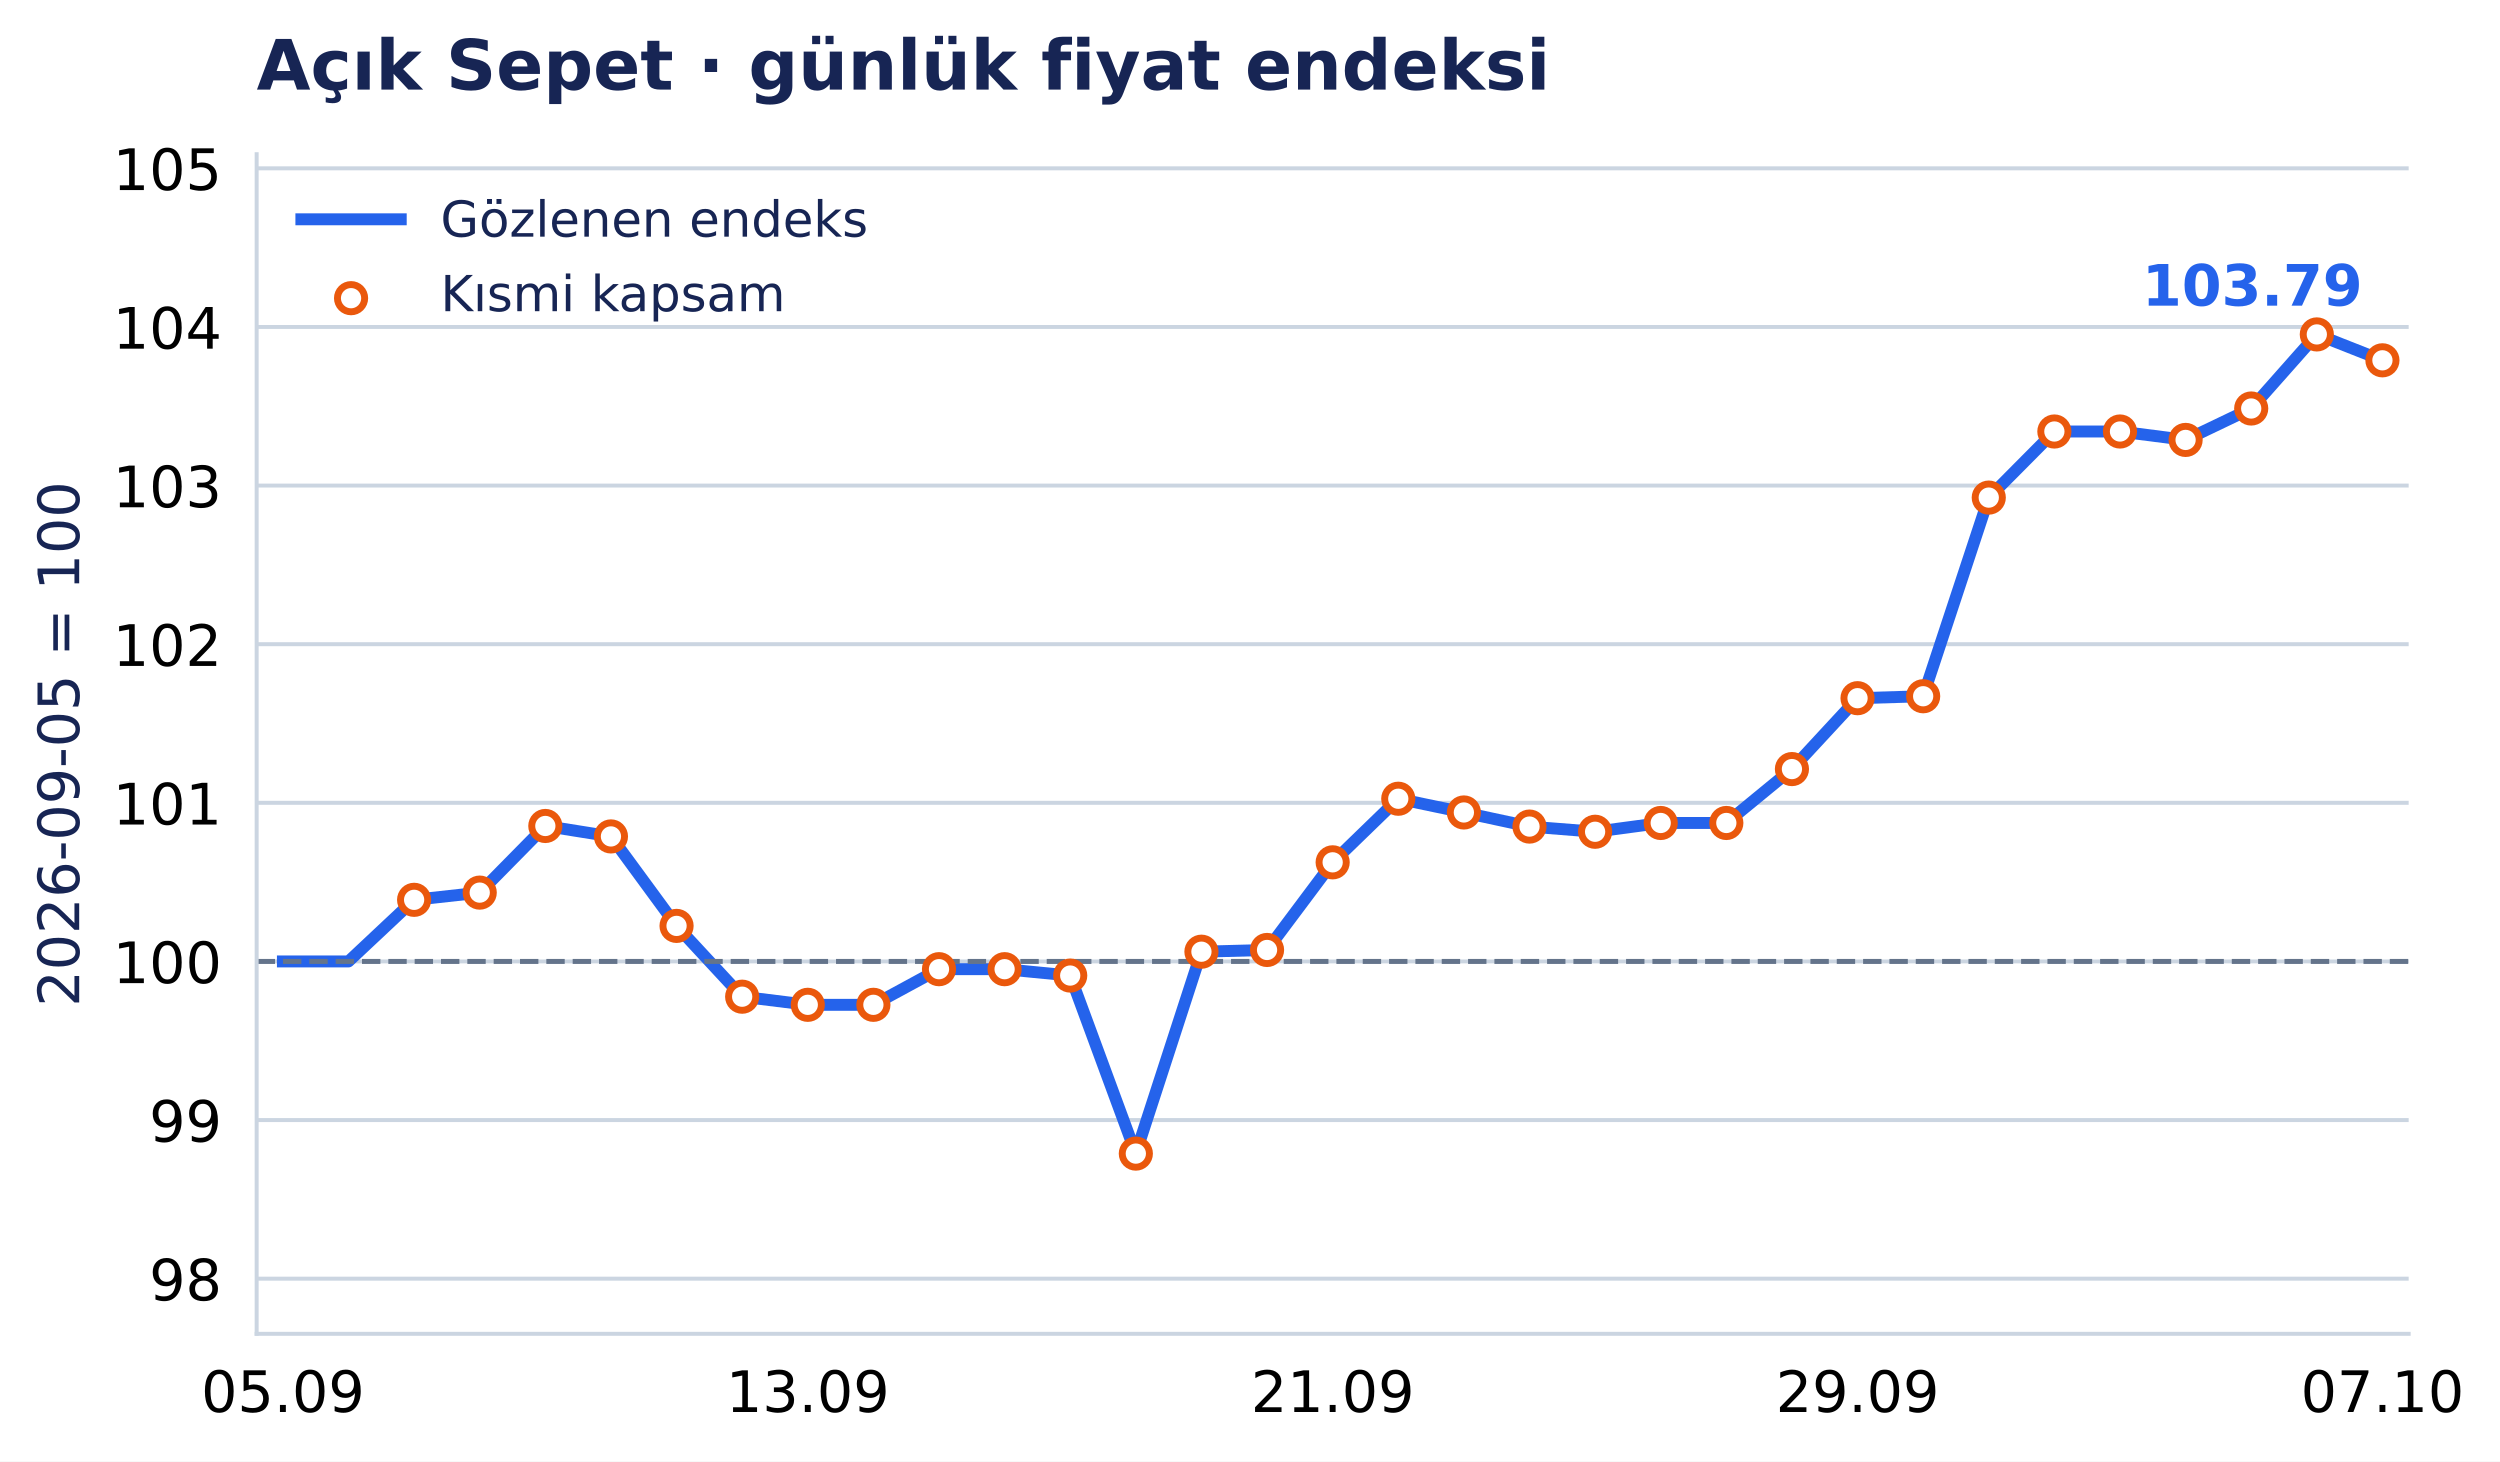
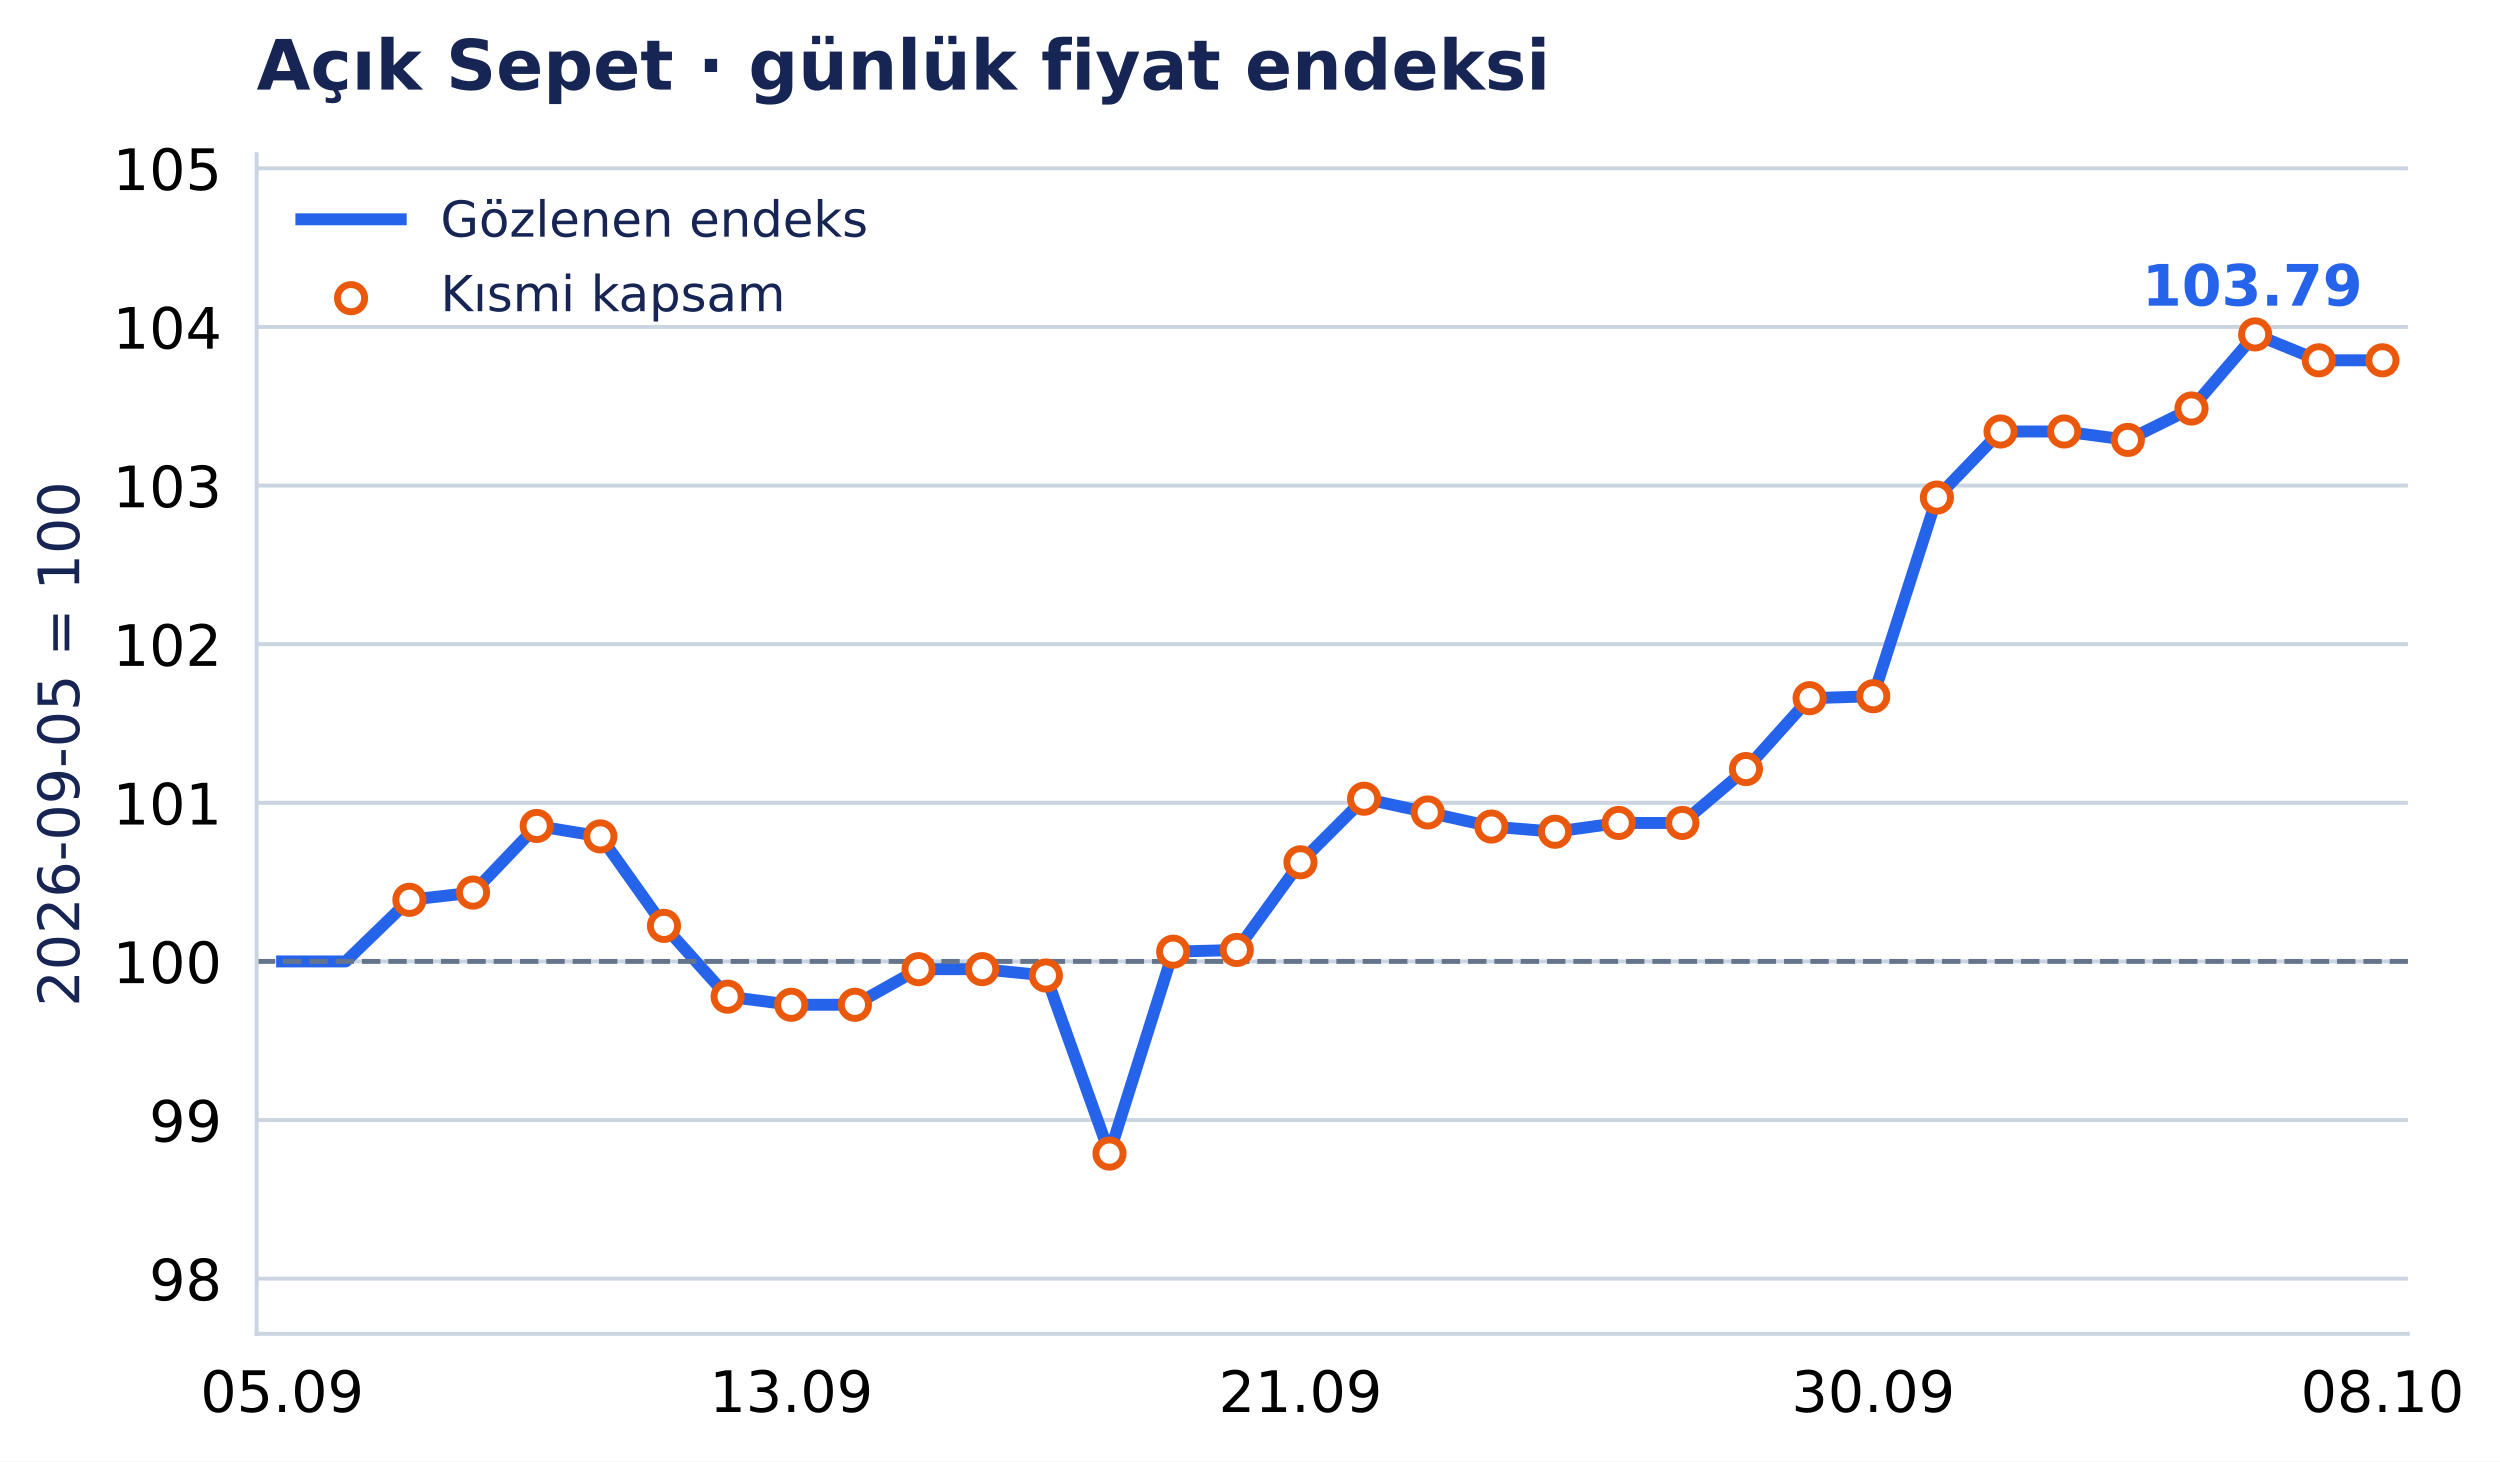
- <svg xmlns="http://www.w3.org/2000/svg" xmlns:xlink="http://www.w3.org/1999/xlink" width="503.13pt" height="294.135pt" viewBox="0 0 503.13 294.135" version="1.1">
+ <svg xmlns="http://www.w3.org/2000/svg" xmlns:xlink="http://www.w3.org/1999/xlink" width="503.143pt" height="294.135pt" viewBox="0 0 503.143 294.135" version="1.1">
  <defs>
    <style type="text/css">*{stroke-linejoin: round; stroke-linecap: butt}</style>
  </defs>
  <g id="figure_1">
    <g id="patch_1">
-       <path d="M 0 294.135 L 503.13 294.135 L 503.13 0 L 0 0 z " style="fill: #ffffff" />
+       <path d="M 0 294.135 L 503.143 294.135 L 503.143 0 L 0 0 z " style="fill: #ffffff" />
    </g>
    <g id="axes_1">
      <g id="patch_2">
-         <path d="M 51.651 268.435 L 484.75 268.435 L 484.75 31.035 L 51.651 31.035 z " style="fill: #ffffff" />
+         <path d="M 51.651 268.435 L 484.605 268.435 L 484.605 31.035 L 51.651 31.035 z " style="fill: #ffffff" />
      </g>
      <g id="matplotlib.axis_1">
        <g id="xtick_1">
          <g id="line2d_1" />
          <g id="text_1">
-             <text style="font-size: 11.5px; font-family: 'DejaVu Sans', 'Bitstream Vera Sans', 'Computer Modern Sans Serif', 'Lucida Grande', 'Verdana', 'Geneva', 'Lucid', 'Arial', 'Helvetica', 'Avant Garde', sans-serif; text-anchor: middle" x="56.932" y="284.172" transform="rotate(-0 56.93233 284.172)">05.09</text>
+             <text style="font-size: 11.5px; font-family: 'DejaVu Sans', 'Bitstream Vera Sans', 'Computer Modern Sans Serif', 'Lucida Grande', 'Verdana', 'Geneva', 'Lucid', 'Arial', 'Helvetica', 'Avant Garde', sans-serif; text-anchor: middle" x="56.774" y="284.172" transform="rotate(-0 56.77435 284.172)">05.09</text>
          </g>
        </g>
        <g id="xtick_2">
          <g id="line2d_2" />
          <g id="text_2">
-             <text style="font-size: 11.5px; font-family: 'DejaVu Sans', 'Bitstream Vera Sans', 'Computer Modern Sans Serif', 'Lucida Grande', 'Verdana', 'Geneva', 'Lucid', 'Arial', 'Helvetica', 'Avant Garde', sans-serif; text-anchor: middle" x="162.566" y="284.172" transform="rotate(-0 162.5664 284.172)">13.09</text>
+             <text style="font-size: 11.5px; font-family: 'DejaVu Sans', 'Bitstream Vera Sans', 'Computer Modern Sans Serif', 'Lucida Grande', 'Verdana', 'Geneva', 'Lucid', 'Arial', 'Helvetica', 'Avant Garde', sans-serif; text-anchor: middle" x="159.249" y="284.172" transform="rotate(-0 159.2488 284.172)">13.09</text>
          </g>
        </g>
        <g id="xtick_3">
          <g id="line2d_3" />
          <g id="text_3">
-             <text style="font-size: 11.5px; font-family: 'DejaVu Sans', 'Bitstream Vera Sans', 'Computer Modern Sans Serif', 'Lucida Grande', 'Verdana', 'Geneva', 'Lucid', 'Arial', 'Helvetica', 'Avant Garde', sans-serif; text-anchor: middle" x="268.2" y="284.172" transform="rotate(-0 268.2004 284.172)">21.09</text>
+             <text style="font-size: 11.5px; font-family: 'DejaVu Sans', 'Bitstream Vera Sans', 'Computer Modern Sans Serif', 'Lucida Grande', 'Verdana', 'Geneva', 'Lucid', 'Arial', 'Helvetica', 'Avant Garde', sans-serif; text-anchor: middle" x="261.723" y="284.172" transform="rotate(-0 261.7233 284.172)">21.09</text>
          </g>
        </g>
        <g id="xtick_4">
          <g id="line2d_4" />
          <g id="text_4">
-             <text style="font-size: 11.5px; font-family: 'DejaVu Sans', 'Bitstream Vera Sans', 'Computer Modern Sans Serif', 'Lucida Grande', 'Verdana', 'Geneva', 'Lucid', 'Arial', 'Helvetica', 'Avant Garde', sans-serif; text-anchor: middle" x="373.834" y="284.172" transform="rotate(-0 373.8344 284.172)">29.09</text>
+             <text style="font-size: 11.5px; font-family: 'DejaVu Sans', 'Bitstream Vera Sans', 'Computer Modern Sans Serif', 'Lucida Grande', 'Verdana', 'Geneva', 'Lucid', 'Arial', 'Helvetica', 'Avant Garde', sans-serif; text-anchor: middle" x="377.007" y="284.172" transform="rotate(-0 377.007 284.172)">30.09</text>
          </g>
        </g>
        <g id="xtick_5">
          <g id="line2d_5" />
          <g id="text_5">
-             <text style="font-size: 11.5px; font-family: 'DejaVu Sans', 'Bitstream Vera Sans', 'Computer Modern Sans Serif', 'Lucida Grande', 'Verdana', 'Geneva', 'Lucid', 'Arial', 'Helvetica', 'Avant Garde', sans-serif; text-anchor: middle" x="479.468" y="284.172" transform="rotate(-0 479.4684 284.172)">07.10</text>
+             <text style="font-size: 11.5px; font-family: 'DejaVu Sans', 'Bitstream Vera Sans', 'Computer Modern Sans Serif', 'Lucida Grande', 'Verdana', 'Geneva', 'Lucid', 'Arial', 'Helvetica', 'Avant Garde', sans-serif; text-anchor: middle" x="479.481" y="284.172" transform="rotate(-0 479.4815 284.172)">08.10</text>
          </g>
        </g>
      </g>
      <g id="matplotlib.axis_2">
        <g id="ytick_1">
          <g id="line2d_6">
-             <path d="M 51.651 257.336 L 484.75 257.336 " clip-path="url(#p0cf081f74a)" style="fill: none; stroke: #cbd5e1; stroke-width: 0.8; stroke-linecap: square" />
+             <path d="M 51.651 257.336 L 484.605 257.336 " clip-path="url(#p58682ae653)" style="fill: none; stroke: #cbd5e1; stroke-width: 0.8; stroke-linecap: square" />
          </g>
          <g id="line2d_7" />
          <g id="text_6">
            <text style="font-size: 11.5px; font-family: 'DejaVu Sans', 'Bitstream Vera Sans', 'Computer Modern Sans Serif', 'Lucida Grande', 'Verdana', 'Geneva', 'Lucid', 'Arial', 'Helvetica', 'Avant Garde', sans-serif; text-anchor: end" x="44.651" y="261.705" transform="rotate(-0 44.65062 261.7049)">98</text>
          </g>
        </g>
        <g id="ytick_2">
          <g id="line2d_8">
-             <path d="M 51.651 225.414 L 484.75 225.414 " clip-path="url(#p0cf081f74a)" style="fill: none; stroke: #cbd5e1; stroke-width: 0.8; stroke-linecap: square" />
+             <path d="M 51.651 225.414 L 484.605 225.414 " clip-path="url(#p58682ae653)" style="fill: none; stroke: #cbd5e1; stroke-width: 0.8; stroke-linecap: square" />
          </g>
          <g id="line2d_9" />
          <g id="text_7">
            <text style="font-size: 11.5px; font-family: 'DejaVu Sans', 'Bitstream Vera Sans', 'Computer Modern Sans Serif', 'Lucida Grande', 'Verdana', 'Geneva', 'Lucid', 'Arial', 'Helvetica', 'Avant Garde', sans-serif; text-anchor: end" x="44.651" y="229.782" transform="rotate(-0 44.65062 229.7823)">99</text>
          </g>
        </g>
        <g id="ytick_3">
          <g id="line2d_10">
-             <path d="M 51.651 193.491 L 484.75 193.491 " clip-path="url(#p0cf081f74a)" style="fill: none; stroke: #cbd5e1; stroke-width: 0.8; stroke-linecap: square" />
+             <path d="M 51.651 193.491 L 484.605 193.491 " clip-path="url(#p58682ae653)" style="fill: none; stroke: #cbd5e1; stroke-width: 0.8; stroke-linecap: square" />
          </g>
          <g id="line2d_11" />
          <g id="text_8">
            <text style="font-size: 11.5px; font-family: 'DejaVu Sans', 'Bitstream Vera Sans', 'Computer Modern Sans Serif', 'Lucida Grande', 'Verdana', 'Geneva', 'Lucid', 'Arial', 'Helvetica', 'Avant Garde', sans-serif; text-anchor: end" x="44.651" y="197.86" transform="rotate(-0 44.65062 197.8597)">100</text>
          </g>
        </g>
        <g id="ytick_4">
          <g id="line2d_12">
-             <path d="M 51.651 161.568 L 484.75 161.568 " clip-path="url(#p0cf081f74a)" style="fill: none; stroke: #cbd5e1; stroke-width: 0.8; stroke-linecap: square" />
+             <path d="M 51.651 161.568 L 484.605 161.568 " clip-path="url(#p58682ae653)" style="fill: none; stroke: #cbd5e1; stroke-width: 0.8; stroke-linecap: square" />
          </g>
          <g id="line2d_13" />
          <g id="text_9">
            <text style="font-size: 11.5px; font-family: 'DejaVu Sans', 'Bitstream Vera Sans', 'Computer Modern Sans Serif', 'Lucida Grande', 'Verdana', 'Geneva', 'Lucid', 'Arial', 'Helvetica', 'Avant Garde', sans-serif; text-anchor: end" x="44.651" y="165.937" transform="rotate(-0 44.65062 165.937)">101</text>
          </g>
        </g>
        <g id="ytick_5">
          <g id="line2d_14">
-             <path d="M 51.651 129.646 L 484.75 129.646 " clip-path="url(#p0cf081f74a)" style="fill: none; stroke: #cbd5e1; stroke-width: 0.8; stroke-linecap: square" />
+             <path d="M 51.651 129.646 L 484.605 129.646 " clip-path="url(#p58682ae653)" style="fill: none; stroke: #cbd5e1; stroke-width: 0.8; stroke-linecap: square" />
          </g>
          <g id="line2d_15" />
          <g id="text_10">
            <text style="font-size: 11.5px; font-family: 'DejaVu Sans', 'Bitstream Vera Sans', 'Computer Modern Sans Serif', 'Lucida Grande', 'Verdana', 'Geneva', 'Lucid', 'Arial', 'Helvetica', 'Avant Garde', sans-serif; text-anchor: end" x="44.651" y="134.014" transform="rotate(-0 44.65062 134.0144)">102</text>
          </g>
        </g>
        <g id="ytick_6">
          <g id="line2d_16">
-             <path d="M 51.651 97.723 L 484.75 97.723 " clip-path="url(#p0cf081f74a)" style="fill: none; stroke: #cbd5e1; stroke-width: 0.8; stroke-linecap: square" />
+             <path d="M 51.651 97.723 L 484.605 97.723 " clip-path="url(#p58682ae653)" style="fill: none; stroke: #cbd5e1; stroke-width: 0.8; stroke-linecap: square" />
          </g>
          <g id="line2d_17" />
          <g id="text_11">
            <text style="font-size: 11.5px; font-family: 'DejaVu Sans', 'Bitstream Vera Sans', 'Computer Modern Sans Serif', 'Lucida Grande', 'Verdana', 'Geneva', 'Lucid', 'Arial', 'Helvetica', 'Avant Garde', sans-serif; text-anchor: end" x="44.651" y="102.092" transform="rotate(-0 44.65062 102.0918)">103</text>
          </g>
        </g>
        <g id="ytick_7">
          <g id="line2d_18">
-             <path d="M 51.651 65.801 L 484.75 65.801 " clip-path="url(#p0cf081f74a)" style="fill: none; stroke: #cbd5e1; stroke-width: 0.8; stroke-linecap: square" />
+             <path d="M 51.651 65.801 L 484.605 65.801 " clip-path="url(#p58682ae653)" style="fill: none; stroke: #cbd5e1; stroke-width: 0.8; stroke-linecap: square" />
          </g>
          <g id="line2d_19" />
          <g id="text_12">
            <text style="font-size: 11.5px; font-family: 'DejaVu Sans', 'Bitstream Vera Sans', 'Computer Modern Sans Serif', 'Lucida Grande', 'Verdana', 'Geneva', 'Lucid', 'Arial', 'Helvetica', 'Avant Garde', sans-serif; text-anchor: end" x="44.651" y="70.169" transform="rotate(-0 44.65062 70.16923)">104</text>
          </g>
        </g>
        <g id="ytick_8">
          <g id="line2d_20">
-             <path d="M 51.651 33.878 L 484.75 33.878 " clip-path="url(#p0cf081f74a)" style="fill: none; stroke: #cbd5e1; stroke-width: 0.8; stroke-linecap: square" />
+             <path d="M 51.651 33.878 L 484.605 33.878 " clip-path="url(#p58682ae653)" style="fill: none; stroke: #cbd5e1; stroke-width: 0.8; stroke-linecap: square" />
          </g>
          <g id="line2d_21" />
          <g id="text_13">
            <text style="font-size: 11.5px; font-family: 'DejaVu Sans', 'Bitstream Vera Sans', 'Computer Modern Sans Serif', 'Lucida Grande', 'Verdana', 'Geneva', 'Lucid', 'Arial', 'Helvetica', 'Avant Garde', sans-serif; text-anchor: end" x="44.651" y="38.247" transform="rotate(-0 44.65062 38.24662)">105</text>
          </g>
        </g>
        <g id="text_14">
          <text style="font-size: 11.5px; font-family: 'DejaVu Sans', 'Bitstream Vera Sans', 'Computer Modern Sans Serif', 'Lucida Grande', 'Verdana', 'Geneva', 'Lucid', 'Arial', 'Helvetica', 'Avant Garde', sans-serif; text-anchor: middle; fill: #172554" x="15.937" y="149.735" transform="rotate(-90 15.93731 149.7347)">2026-09-05 = 100</text>
        </g>
      </g>
      <g id="line2d_22">
-         <path d="M 56.932 193.491 L 70.137 193.491 L 83.341 181.092 L 96.545 179.64 L 109.749 166.229 L 122.954 168.333 L 136.158 186.34 L 149.362 200.587 L 162.566 202.222 L 175.771 202.222 L 188.975 195.049 L 202.179 195.049 L 215.383 196.332 L 228.588 232.165 L 241.792 191.531 L 254.996 191.183 L 268.2 173.546 L 281.405 160.748 L 294.609 163.512 L 307.813 166.35 L 321.017 167.394 L 334.222 165.626 L 347.426 165.626 L 360.63 154.778 L 373.834 140.512 L 387.039 140.12 L 400.243 100.143 L 413.447 86.841 L 426.651 86.841 L 439.856 88.536 L 453.06 82.212 L 466.264 67.304 L 479.468 72.514 " clip-path="url(#p0cf081f74a)" style="fill: none; stroke: #2563eb; stroke-width: 2.4; stroke-linecap: square" />
+         <path d="M 56.774 193.491 L 69.584 193.491 L 82.393 181.092 L 95.202 179.64 L 108.012 166.229 L 120.821 168.333 L 133.63 186.34 L 146.439 200.587 L 159.249 202.222 L 172.058 202.222 L 184.867 195.049 L 197.677 195.049 L 210.486 196.332 L 223.295 232.165 L 236.105 191.531 L 248.914 191.183 L 261.723 173.546 L 274.533 160.748 L 287.342 163.512 L 300.151 166.35 L 312.96 167.394 L 325.77 165.626 L 338.579 165.626 L 351.388 154.778 L 364.198 140.512 L 377.007 140.12 L 389.816 100.143 L 402.626 86.841 L 415.435 86.841 L 428.244 88.536 L 441.054 82.212 L 453.863 67.304 L 466.672 72.514 L 479.481 72.514 " clip-path="url(#p58682ae653)" style="fill: none; stroke: #2563eb; stroke-width: 2.4; stroke-linecap: square" />
      </g>
      <g id="line2d_23">
-         <path d="M 51.651 193.491 L 484.75 193.491 " clip-path="url(#p0cf081f74a)" style="fill: none; stroke-dasharray: 3.7,1.6; stroke-dashoffset: 0; stroke: #64748b" />
+         <path d="M 51.651 193.491 L 484.605 193.491 " clip-path="url(#p58682ae653)" style="fill: none; stroke-dasharray: 3.7,1.6; stroke-dashoffset: 0; stroke: #64748b" />
      </g>
      <g id="patch_3">
        <path d="M 51.651 268.435 L 51.651 31.035 " style="fill: none; stroke: #cbd5e1; stroke-width: 0.8; stroke-linejoin: miter; stroke-linecap: square" />
      </g>
      <g id="patch_4">
-         <path d="M 51.651 268.435 L 484.75 268.435 " style="fill: none; stroke: #cbd5e1; stroke-width: 0.8; stroke-linejoin: miter; stroke-linecap: square" />
+         <path d="M 51.651 268.435 L 484.605 268.435 " style="fill: none; stroke: #cbd5e1; stroke-width: 0.8; stroke-linejoin: miter; stroke-linecap: square" />
      </g>
      <g id="PathCollection_1">
        <defs>
          <path id="m3957c04aab" d="M 0 2.739 C 0.726 2.739 1.423 2.45 1.936 1.936 C 2.45 1.423 2.739 0.726 2.739 0 C 2.739 -0.726 2.45 -1.423 1.936 -1.936 C 1.423 -2.45 0.726 -2.739 0 -2.739 C -0.726 -2.739 -1.423 -2.45 -1.936 -1.936 C -2.45 -1.423 -2.739 -0.726 -2.739 0 C -2.739 0.726 -2.45 1.423 -1.936 1.936 C -1.423 2.45 -0.726 2.739 0 2.739 z " style="stroke: #ea580c; stroke-width: 1.4" />
        </defs>
-         <g clip-path="url(#p0cf081f74a)">
-           <use xlink:href="#m3957c04aab" x="83.341" y="181.092" style="fill: #ffffff; stroke: #ea580c; stroke-width: 1.4" />
-           <use xlink:href="#m3957c04aab" x="96.545" y="179.64" style="fill: #ffffff; stroke: #ea580c; stroke-width: 1.4" />
-           <use xlink:href="#m3957c04aab" x="109.749" y="166.229" style="fill: #ffffff; stroke: #ea580c; stroke-width: 1.4" />
-           <use xlink:href="#m3957c04aab" x="122.954" y="168.333" style="fill: #ffffff; stroke: #ea580c; stroke-width: 1.4" />
-           <use xlink:href="#m3957c04aab" x="136.158" y="186.34" style="fill: #ffffff; stroke: #ea580c; stroke-width: 1.4" />
-           <use xlink:href="#m3957c04aab" x="149.362" y="200.587" style="fill: #ffffff; stroke: #ea580c; stroke-width: 1.4" />
-           <use xlink:href="#m3957c04aab" x="162.566" y="202.222" style="fill: #ffffff; stroke: #ea580c; stroke-width: 1.4" />
-           <use xlink:href="#m3957c04aab" x="175.771" y="202.222" style="fill: #ffffff; stroke: #ea580c; stroke-width: 1.4" />
-           <use xlink:href="#m3957c04aab" x="188.975" y="195.049" style="fill: #ffffff; stroke: #ea580c; stroke-width: 1.4" />
-           <use xlink:href="#m3957c04aab" x="202.179" y="195.049" style="fill: #ffffff; stroke: #ea580c; stroke-width: 1.4" />
-           <use xlink:href="#m3957c04aab" x="215.383" y="196.332" style="fill: #ffffff; stroke: #ea580c; stroke-width: 1.4" />
-           <use xlink:href="#m3957c04aab" x="228.588" y="232.165" style="fill: #ffffff; stroke: #ea580c; stroke-width: 1.4" />
-           <use xlink:href="#m3957c04aab" x="241.792" y="191.531" style="fill: #ffffff; stroke: #ea580c; stroke-width: 1.4" />
-           <use xlink:href="#m3957c04aab" x="254.996" y="191.183" style="fill: #ffffff; stroke: #ea580c; stroke-width: 1.4" />
-           <use xlink:href="#m3957c04aab" x="268.2" y="173.546" style="fill: #ffffff; stroke: #ea580c; stroke-width: 1.4" />
-           <use xlink:href="#m3957c04aab" x="281.405" y="160.748" style="fill: #ffffff; stroke: #ea580c; stroke-width: 1.4" />
-           <use xlink:href="#m3957c04aab" x="294.609" y="163.512" style="fill: #ffffff; stroke: #ea580c; stroke-width: 1.4" />
-           <use xlink:href="#m3957c04aab" x="307.813" y="166.35" style="fill: #ffffff; stroke: #ea580c; stroke-width: 1.4" />
-           <use xlink:href="#m3957c04aab" x="321.017" y="167.394" style="fill: #ffffff; stroke: #ea580c; stroke-width: 1.4" />
-           <use xlink:href="#m3957c04aab" x="334.222" y="165.626" style="fill: #ffffff; stroke: #ea580c; stroke-width: 1.4" />
-           <use xlink:href="#m3957c04aab" x="347.426" y="165.626" style="fill: #ffffff; stroke: #ea580c; stroke-width: 1.4" />
-           <use xlink:href="#m3957c04aab" x="360.63" y="154.778" style="fill: #ffffff; stroke: #ea580c; stroke-width: 1.4" />
-           <use xlink:href="#m3957c04aab" x="373.834" y="140.512" style="fill: #ffffff; stroke: #ea580c; stroke-width: 1.4" />
-           <use xlink:href="#m3957c04aab" x="387.039" y="140.12" style="fill: #ffffff; stroke: #ea580c; stroke-width: 1.4" />
-           <use xlink:href="#m3957c04aab" x="400.243" y="100.143" style="fill: #ffffff; stroke: #ea580c; stroke-width: 1.4" />
-           <use xlink:href="#m3957c04aab" x="413.447" y="86.841" style="fill: #ffffff; stroke: #ea580c; stroke-width: 1.4" />
-           <use xlink:href="#m3957c04aab" x="426.651" y="86.841" style="fill: #ffffff; stroke: #ea580c; stroke-width: 1.4" />
-           <use xlink:href="#m3957c04aab" x="439.856" y="88.536" style="fill: #ffffff; stroke: #ea580c; stroke-width: 1.4" />
-           <use xlink:href="#m3957c04aab" x="453.06" y="82.212" style="fill: #ffffff; stroke: #ea580c; stroke-width: 1.4" />
-           <use xlink:href="#m3957c04aab" x="466.264" y="67.304" style="fill: #ffffff; stroke: #ea580c; stroke-width: 1.4" />
-           <use xlink:href="#m3957c04aab" x="479.468" y="72.514" style="fill: #ffffff; stroke: #ea580c; stroke-width: 1.4" />
+         <g clip-path="url(#p58682ae653)">
+           <use xlink:href="#m3957c04aab" x="82.393" y="181.092" style="fill: #ffffff; stroke: #ea580c; stroke-width: 1.4" />
+           <use xlink:href="#m3957c04aab" x="95.202" y="179.64" style="fill: #ffffff; stroke: #ea580c; stroke-width: 1.4" />
+           <use xlink:href="#m3957c04aab" x="108.012" y="166.229" style="fill: #ffffff; stroke: #ea580c; stroke-width: 1.4" />
+           <use xlink:href="#m3957c04aab" x="120.821" y="168.333" style="fill: #ffffff; stroke: #ea580c; stroke-width: 1.4" />
+           <use xlink:href="#m3957c04aab" x="133.63" y="186.34" style="fill: #ffffff; stroke: #ea580c; stroke-width: 1.4" />
+           <use xlink:href="#m3957c04aab" x="146.439" y="200.587" style="fill: #ffffff; stroke: #ea580c; stroke-width: 1.4" />
+           <use xlink:href="#m3957c04aab" x="159.249" y="202.222" style="fill: #ffffff; stroke: #ea580c; stroke-width: 1.4" />
+           <use xlink:href="#m3957c04aab" x="172.058" y="202.222" style="fill: #ffffff; stroke: #ea580c; stroke-width: 1.4" />
+           <use xlink:href="#m3957c04aab" x="184.867" y="195.049" style="fill: #ffffff; stroke: #ea580c; stroke-width: 1.4" />
+           <use xlink:href="#m3957c04aab" x="197.677" y="195.049" style="fill: #ffffff; stroke: #ea580c; stroke-width: 1.4" />
+           <use xlink:href="#m3957c04aab" x="210.486" y="196.332" style="fill: #ffffff; stroke: #ea580c; stroke-width: 1.4" />
+           <use xlink:href="#m3957c04aab" x="223.295" y="232.165" style="fill: #ffffff; stroke: #ea580c; stroke-width: 1.4" />
+           <use xlink:href="#m3957c04aab" x="236.105" y="191.531" style="fill: #ffffff; stroke: #ea580c; stroke-width: 1.4" />
+           <use xlink:href="#m3957c04aab" x="248.914" y="191.183" style="fill: #ffffff; stroke: #ea580c; stroke-width: 1.4" />
+           <use xlink:href="#m3957c04aab" x="261.723" y="173.546" style="fill: #ffffff; stroke: #ea580c; stroke-width: 1.4" />
+           <use xlink:href="#m3957c04aab" x="274.533" y="160.748" style="fill: #ffffff; stroke: #ea580c; stroke-width: 1.4" />
+           <use xlink:href="#m3957c04aab" x="287.342" y="163.512" style="fill: #ffffff; stroke: #ea580c; stroke-width: 1.4" />
+           <use xlink:href="#m3957c04aab" x="300.151" y="166.35" style="fill: #ffffff; stroke: #ea580c; stroke-width: 1.4" />
+           <use xlink:href="#m3957c04aab" x="312.96" y="167.394" style="fill: #ffffff; stroke: #ea580c; stroke-width: 1.4" />
+           <use xlink:href="#m3957c04aab" x="325.77" y="165.626" style="fill: #ffffff; stroke: #ea580c; stroke-width: 1.4" />
+           <use xlink:href="#m3957c04aab" x="338.579" y="165.626" style="fill: #ffffff; stroke: #ea580c; stroke-width: 1.4" />
+           <use xlink:href="#m3957c04aab" x="351.388" y="154.778" style="fill: #ffffff; stroke: #ea580c; stroke-width: 1.4" />
+           <use xlink:href="#m3957c04aab" x="364.198" y="140.512" style="fill: #ffffff; stroke: #ea580c; stroke-width: 1.4" />
+           <use xlink:href="#m3957c04aab" x="377.007" y="140.12" style="fill: #ffffff; stroke: #ea580c; stroke-width: 1.4" />
+           <use xlink:href="#m3957c04aab" x="389.816" y="100.143" style="fill: #ffffff; stroke: #ea580c; stroke-width: 1.4" />
+           <use xlink:href="#m3957c04aab" x="402.626" y="86.841" style="fill: #ffffff; stroke: #ea580c; stroke-width: 1.4" />
+           <use xlink:href="#m3957c04aab" x="415.435" y="86.841" style="fill: #ffffff; stroke: #ea580c; stroke-width: 1.4" />
+           <use xlink:href="#m3957c04aab" x="428.244" y="88.536" style="fill: #ffffff; stroke: #ea580c; stroke-width: 1.4" />
+           <use xlink:href="#m3957c04aab" x="441.054" y="82.212" style="fill: #ffffff; stroke: #ea580c; stroke-width: 1.4" />
+           <use xlink:href="#m3957c04aab" x="453.863" y="67.304" style="fill: #ffffff; stroke: #ea580c; stroke-width: 1.4" />
+           <use xlink:href="#m3957c04aab" x="466.672" y="72.514" style="fill: #ffffff; stroke: #ea580c; stroke-width: 1.4" />
+           <use xlink:href="#m3957c04aab" x="479.481" y="72.514" style="fill: #ffffff; stroke: #ea580c; stroke-width: 1.4" />
        </g>
      </g>
      <g id="text_15">
-         <text style="font-weight: 700; font-size: 11.5px; font-family: 'DejaVu Sans', 'Bitstream Vera Sans', 'Computer Modern Sans Serif', 'Lucida Grande', 'Verdana', 'Geneva', 'Lucid', 'Arial', 'Helvetica', 'Avant Garde', sans-serif; text-anchor: end; fill: #2563eb" x="475.468" y="61.514" transform="rotate(-0 475.4684 61.5139)">103.79</text>
+         <text style="font-weight: 700; font-size: 11.5px; font-family: 'DejaVu Sans', 'Bitstream Vera Sans', 'Computer Modern Sans Serif', 'Lucida Grande', 'Verdana', 'Geneva', 'Lucid', 'Arial', 'Helvetica', 'Avant Garde', sans-serif; text-anchor: end; fill: #2563eb" x="475.481" y="61.514" transform="rotate(-0 475.4815 61.5139)">103.79</text>
      </g>
      <g id="text_16">
        <text style="font-weight: 700; font-size: 14px; font-family: 'DejaVu Sans', 'Bitstream Vera Sans', 'Computer Modern Sans Serif', 'Lucida Grande', 'Verdana', 'Geneva', 'Lucid', 'Arial', 'Helvetica', 'Avant Garde', sans-serif; text-anchor: start; fill: #172554" x="51.651" y="18.035" transform="rotate(-0 51.65062 18.03469)">Açık Sepet · günlük fiyat endeksi</text>
      </g>
      <g id="legend_1">
        <g id="line2d_24">
          <path d="M 60.651 44.133 L 70.651 44.133 L 80.651 44.133 " style="fill: none; stroke: #2563eb; stroke-width: 2.4; stroke-linecap: square" />
        </g>
        <g id="text_17">
          <text style="font-size: 10px; font-family: 'DejaVu Sans', 'Bitstream Vera Sans', 'Computer Modern Sans Serif', 'Lucida Grande', 'Verdana', 'Geneva', 'Lucid', 'Arial', 'Helvetica', 'Avant Garde', sans-serif; text-anchor: start; fill: #172554" x="88.651" y="47.633" transform="rotate(-0 88.65063 47.63312)">Gözlenen endeks</text>
        </g>
        <g id="PathCollection_2">
          <g>
            <use xlink:href="#m3957c04aab" x="70.651" y="60.009" style="fill: #ffffff; stroke: #ea580c; stroke-width: 1.4" />
          </g>
        </g>
        <g id="text_18">
          <text style="font-size: 10px; font-family: 'DejaVu Sans', 'Bitstream Vera Sans', 'Computer Modern Sans Serif', 'Lucida Grande', 'Verdana', 'Geneva', 'Lucid', 'Arial', 'Helvetica', 'Avant Garde', sans-serif; text-anchor: start; fill: #172554" x="88.651" y="62.634" transform="rotate(-0 88.65063 62.63391)">Kısmi kapsam</text>
        </g>
      </g>
    </g>
  </g>
  <defs>
-     <clipPath id="p0cf081f74a">
-       <rect x="51.651" y="31.035" width="433.1" height="237.4" />
+     <clipPath id="p58682ae653">
+       <rect x="51.651" y="31.035" width="432.955" height="237.4" />
    </clipPath>
  </defs>
</svg>
